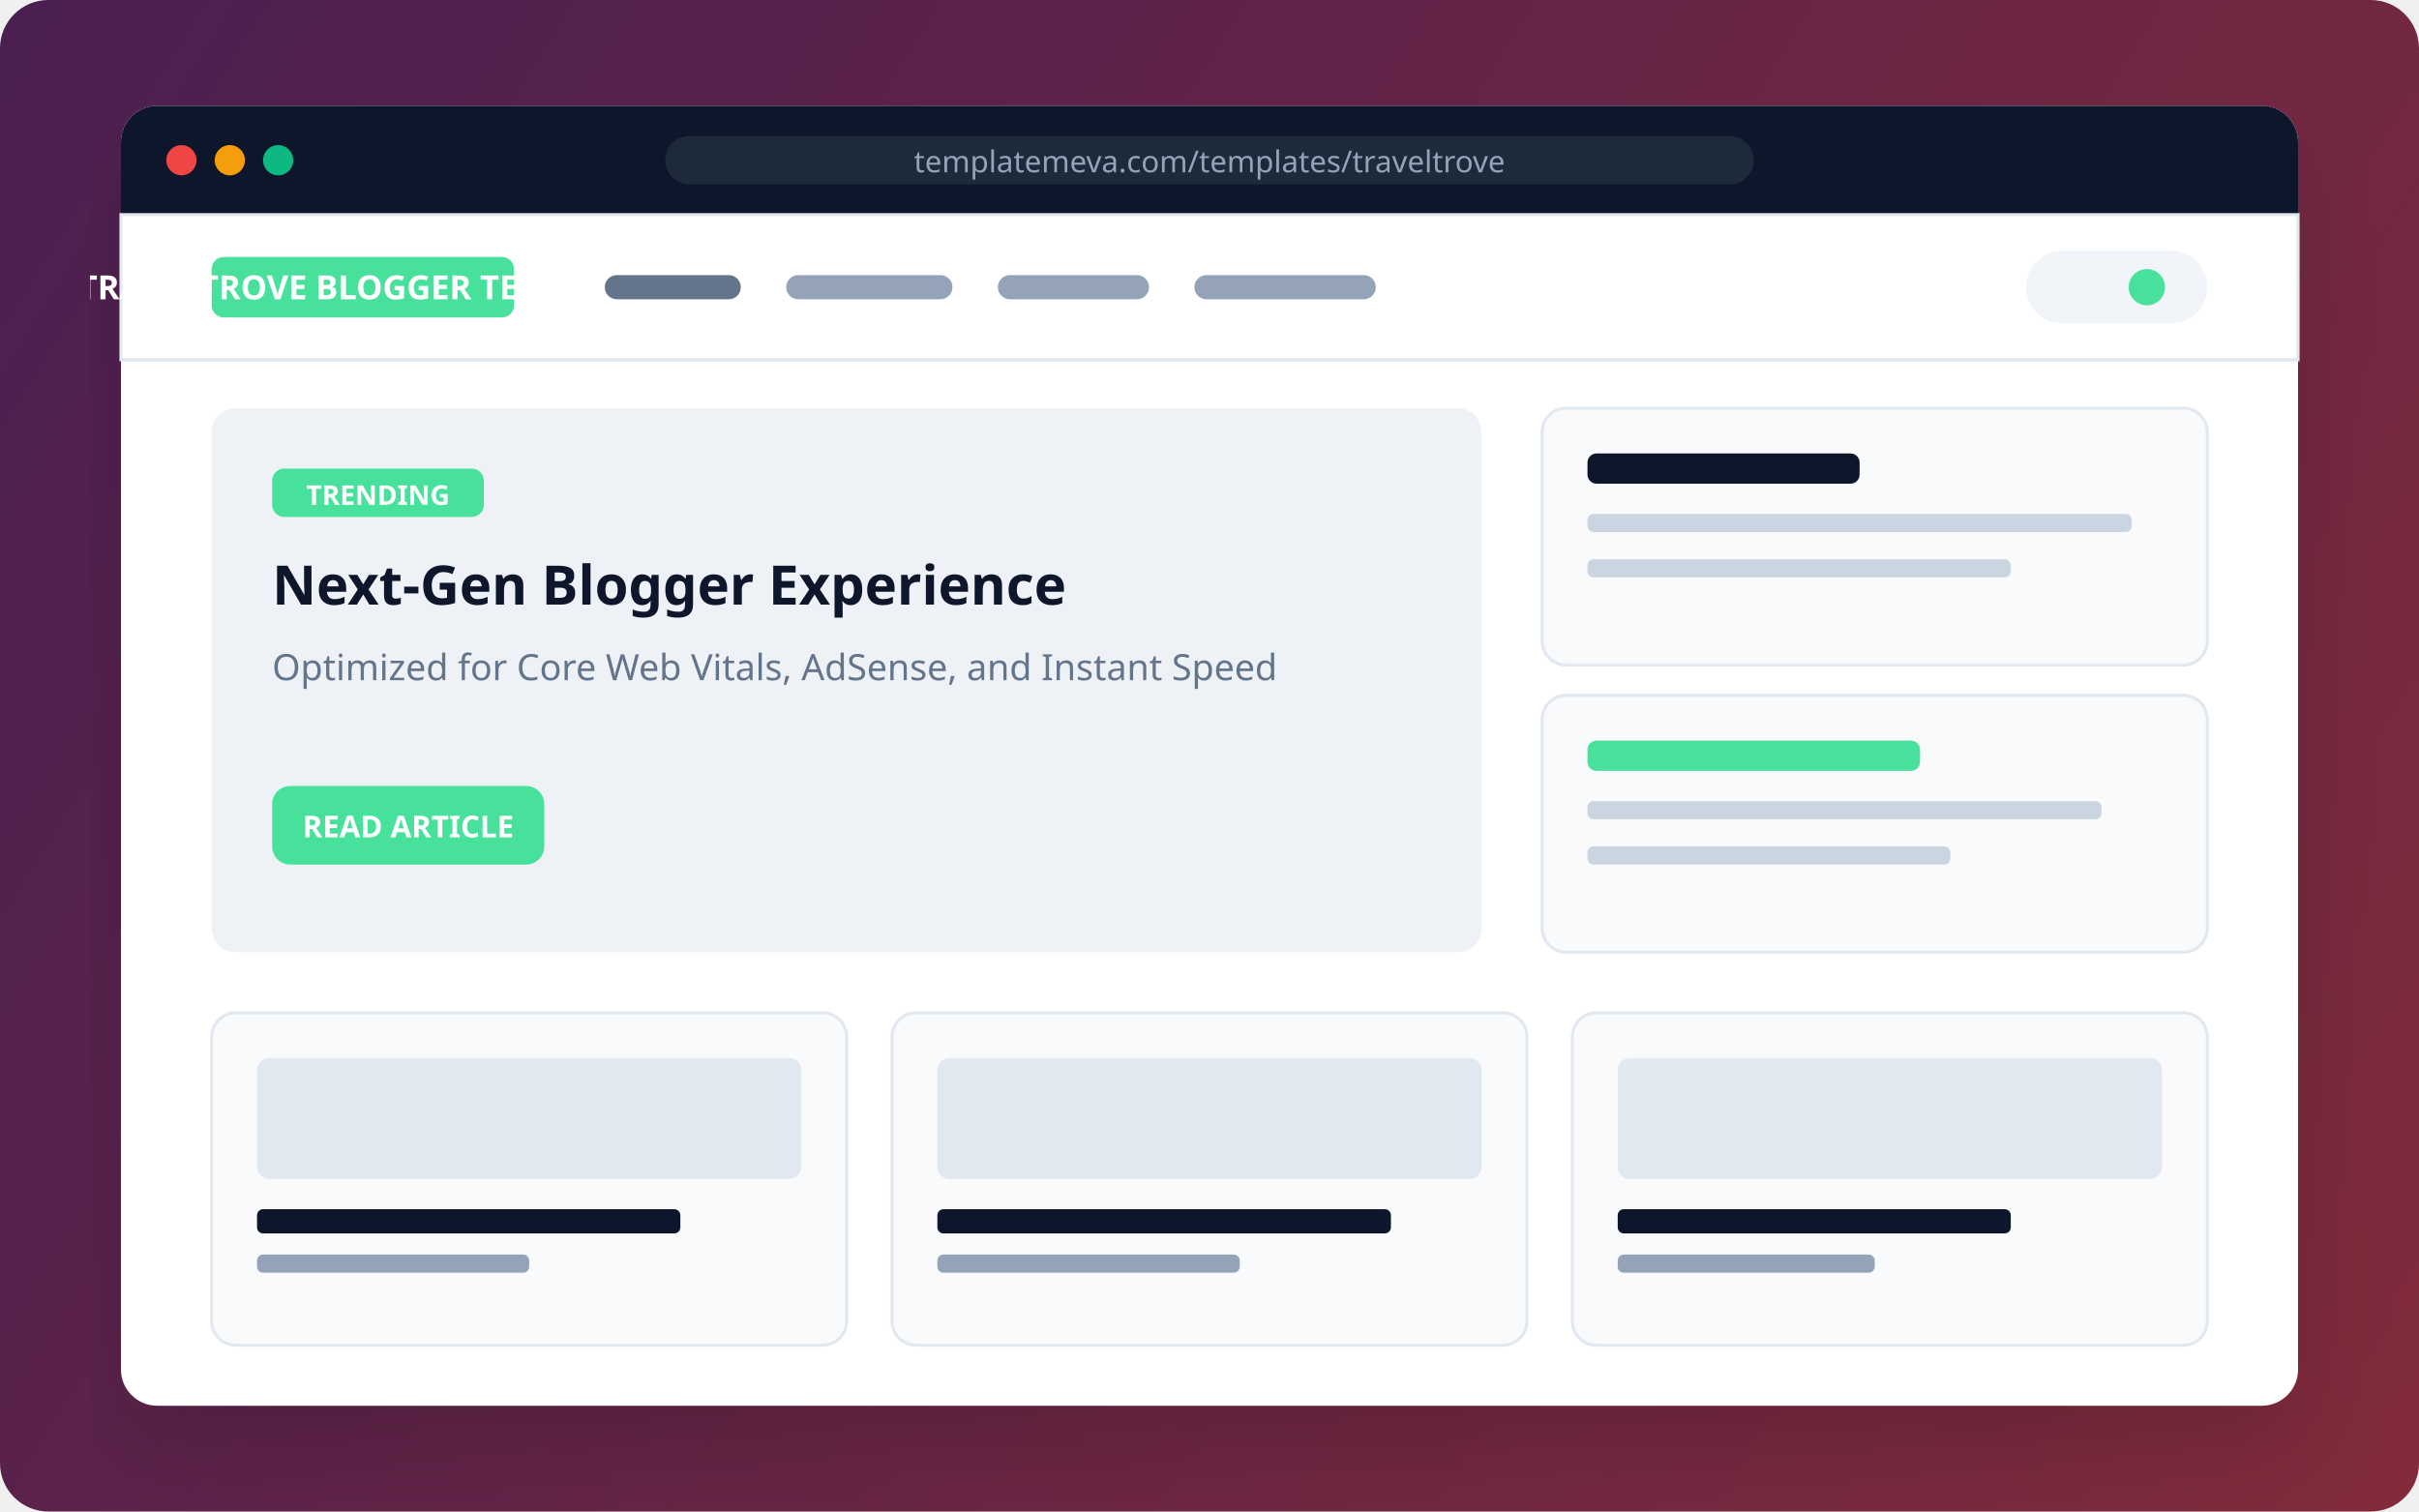
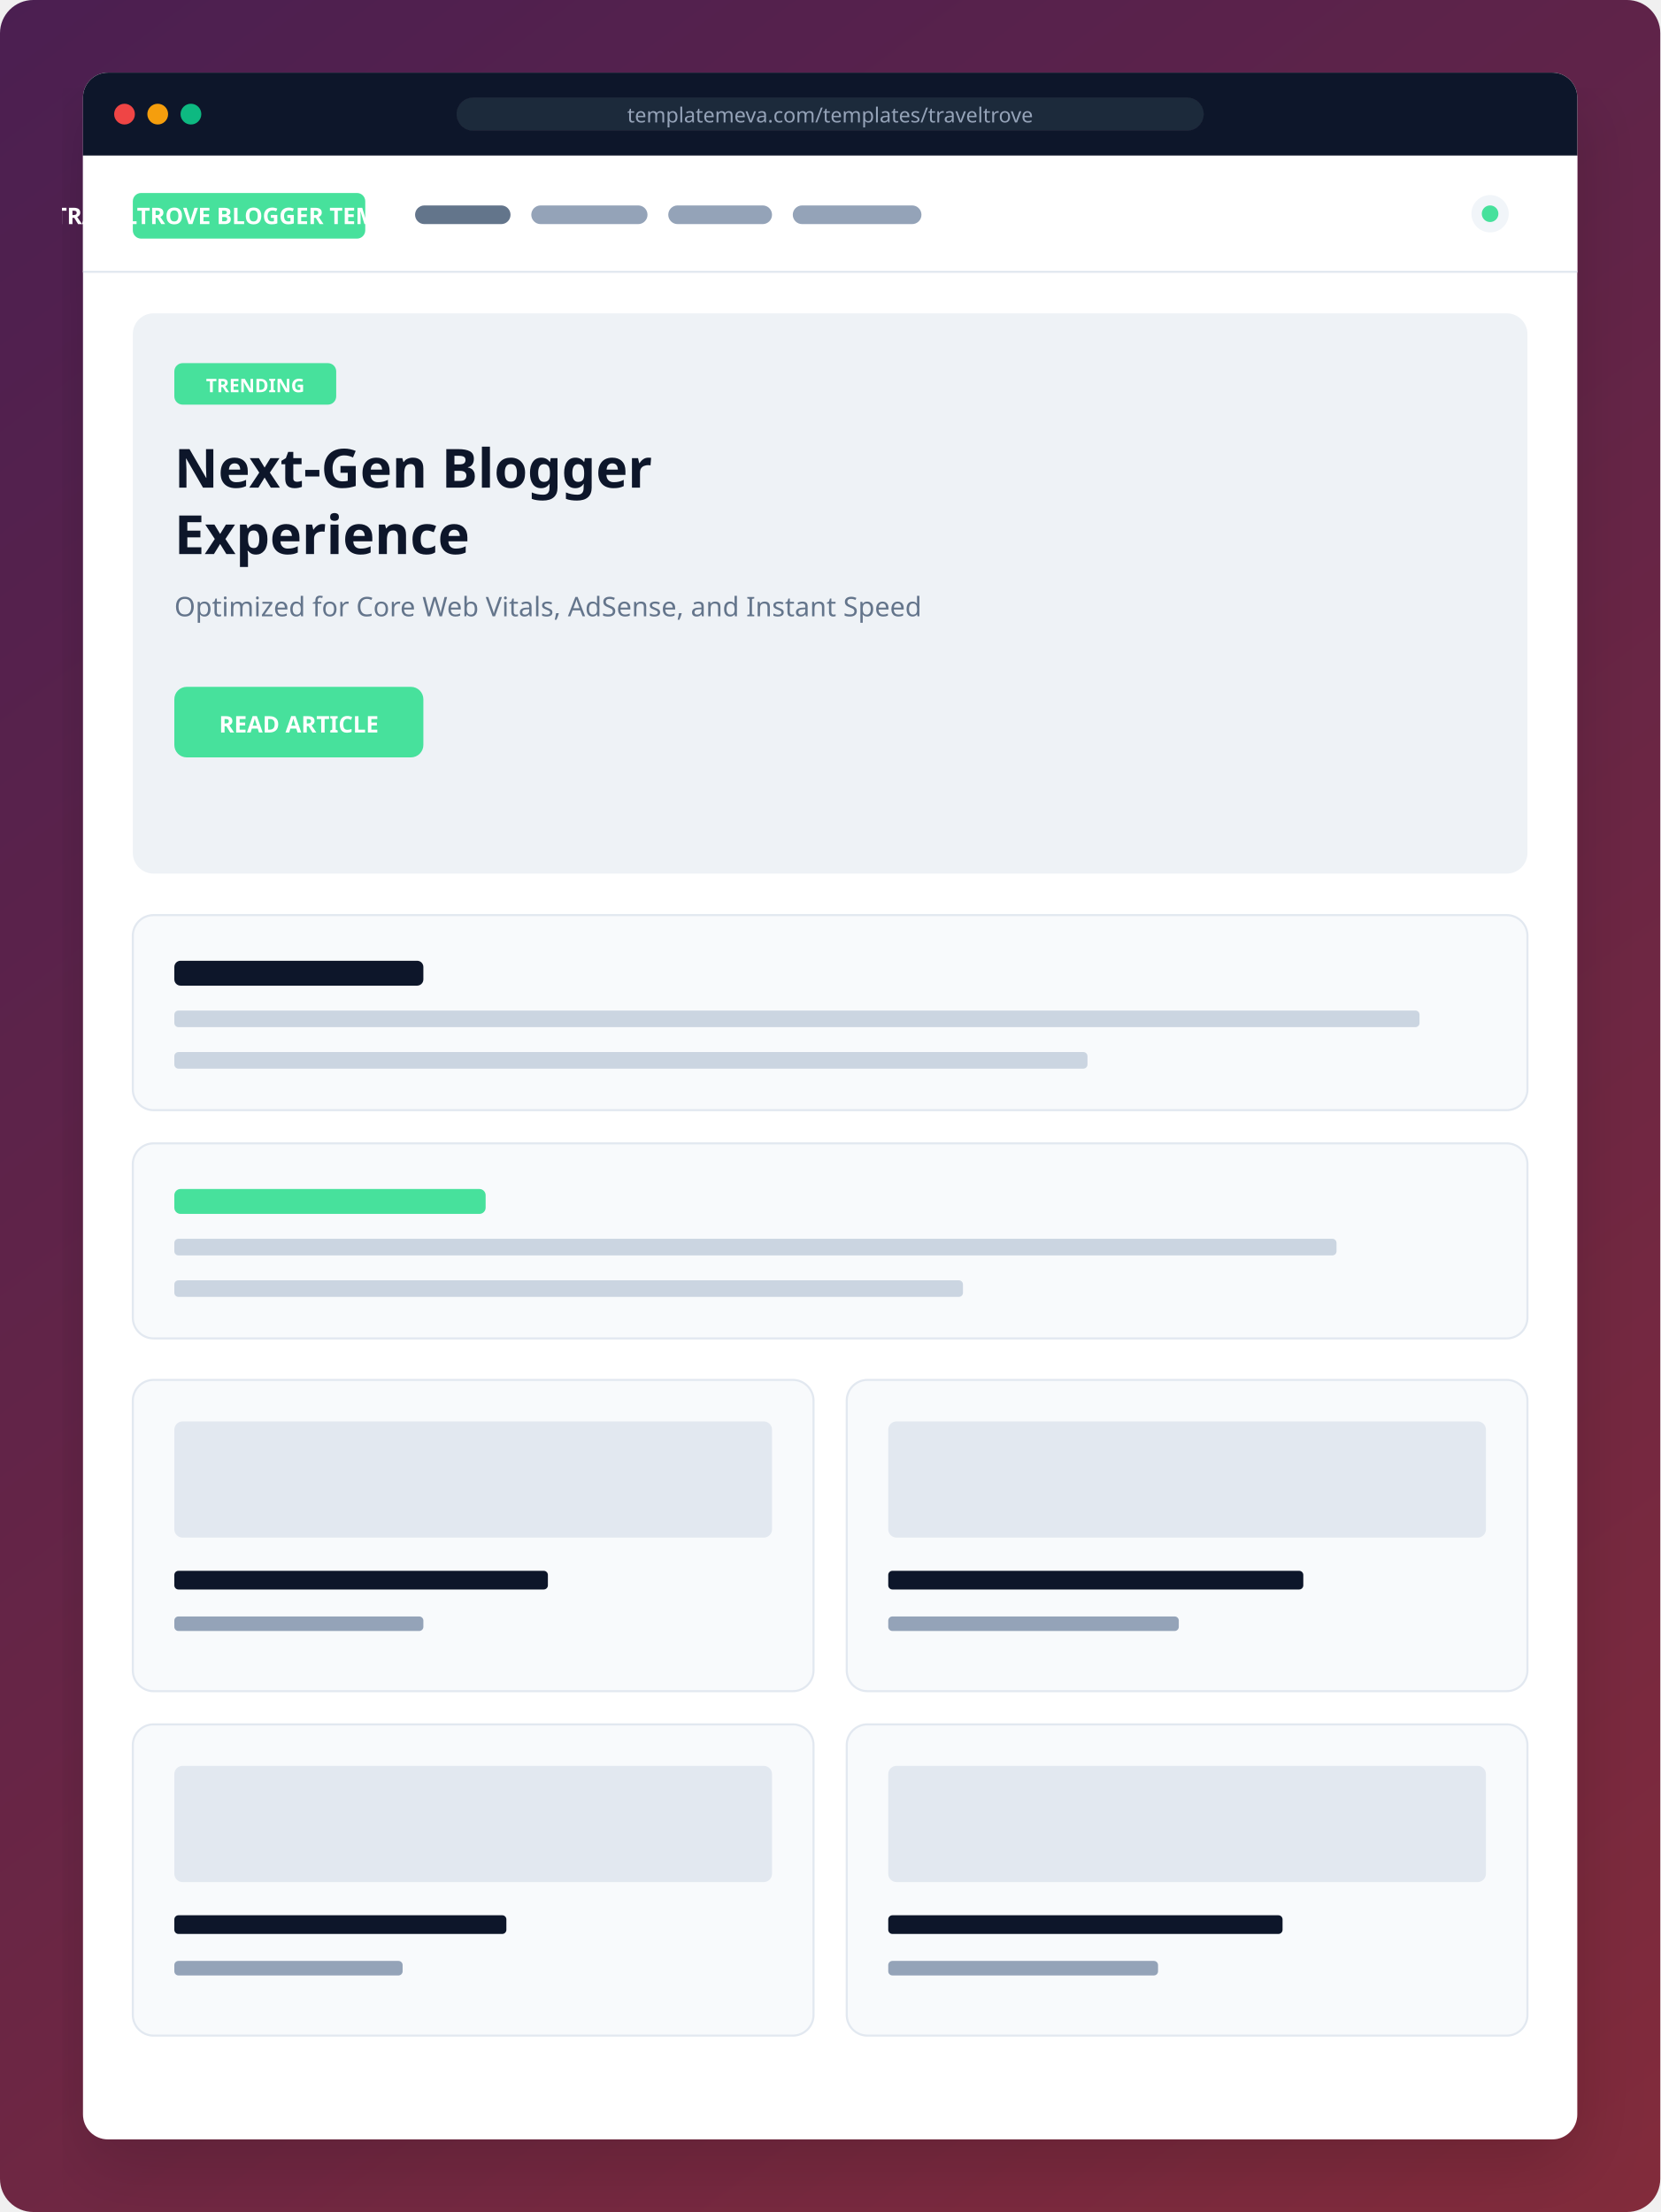
- <svg xmlns="http://www.w3.org/2000/svg" viewBox="0 0 800 500" width="800" height="500" fill="none">
+ <svg xmlns="http://www.w3.org/2000/svg" viewBox="0 0 800 1066" width="800" height="1066" fill="none">
  <defs>
-     <linearGradient id="bgGrad" x1="0" y1="0" x2="800" y2="500" gradientUnits="userSpaceOnUse">
+     <linearGradient id="bgGrad" x1="0" y1="0" x2="800" y2="1066" gradientUnits="userSpaceOnUse">
      <stop stop-color="hsl(293 45% 22%)" />
      <stop offset="1" stop-color="hsl(349 50% 34%)" />
    </linearGradient>
-     <linearGradient id="cardGrad" x1="0" y1="0" x2="0" y2="1">
-       <stop stop-color="#ffffff" />
-       <stop offset="1" stop-color="#f8fafc" />
-     </linearGradient>
-     <filter id="shadow" x="-10" y="-5" width="820" height="520" filterUnits="userSpaceOnUse">
+     <filter id="shadow" x="-10" y="-5" width="840" height="1086" filterUnits="userSpaceOnUse">
      <feDropShadow dx="0" dy="12" stdDeviation="16" flood-color="#000000" flood-opacity="0.15" />
    </filter>
  </defs>
-   <rect width="800" height="500" rx="16" fill="url(#bgGrad)" />
+   <rect width="800" height="1066" rx="16" fill="url(#bgGrad)" />
  <g transform="translate(40, 35)" filter="url(#shadow)">
-     <rect width="720" height="430" rx="12" fill="#ffffff" />
-     <path d="M0 12C0 5.373 5.373 0 12 0H708C714.627 0 720 5.373 720 12V36H0V12Z" fill="#0F172A" />
-     <circle cx="20" cy="18" r="5" fill="#EF4444" />
-     <circle cx="36" cy="18" r="5" fill="#F59E0B" />
-     <circle cx="52" cy="18" r="5" fill="#10B981" />
-     <rect x="180" y="10" width="360" height="16" rx="8" fill="#1E293B" />
-     <text x="360" y="22" font-family="system-ui, sans-serif" font-size="10" fill="#94A3B8" text-anchor="middle">templatemeva.com/templates/traveltrove</text>
-     <rect x="0" y="36" width="720" height="48" fill="#FFFFFF" stroke="#E2E8F0" />
-     <line x1="0" y1="84" x2="720" y2="84" stroke="#E2E8F0" />
-     <rect x="30" y="50" width="100" height="20" rx="4" fill="hsl(153 72% 58%)" />
-     <text x="80" y="64" font-family="system-ui, sans-serif" font-size="11" font-weight="bold" fill="#ffffff" text-anchor="middle">TRAVELTROVE BLOGGER TEMPLATE</text>
-     <rect x="160" y="56" width="45" height="8" rx="4" fill="#64748B" />
-     <rect x="220" y="56" width="55" height="8" rx="4" fill="#94A3B8" />
-     <rect x="290" y="56" width="50" height="8" rx="4" fill="#94A3B8" />
-     <rect x="355" y="56" width="60" height="8" rx="4" fill="#94A3B8" />
-     <rect x="630" y="48" width="60" height="24" rx="12" fill="#F1F5F9" />
-     <circle cx="670" cy="60" r="6" fill="hsl(153 72% 58%)" />
-     <rect x="30" y="100" width="420" height="180" rx="8" fill="#EEF2F6" />
-     <rect x="50" y="120" width="70" height="16" rx="4" fill="hsl(153 72% 58%)" />
-     <text x="85" y="132" font-family="system-ui, sans-serif" font-size="9" font-weight="bold" fill="#ffffff" text-anchor="middle">TRENDING</text>
-     <text x="50" y="165" font-family="system-ui, sans-serif" font-size="18" font-weight="800" fill="#0F172A">Next-Gen Blogger Experience</text>
-     <text x="50" y="190" font-family="system-ui, sans-serif" font-size="12" fill="#64748B">Optimized for Core Web Vitals, AdSense, and Instant Speed</text>
-     <rect x="50" y="225" width="90" height="26" rx="6" fill="hsl(153 72% 58%)" />
-     <text x="95" y="242" font-family="system-ui, sans-serif" font-size="10" font-weight="bold" fill="#ffffff" text-anchor="middle">READ ARTICLE</text>
-     <rect x="470" y="100" width="220" height="85" rx="8" fill="#F8FAFC" stroke="#E2E8F0" />
-     <rect x="485" y="115" width="90" height="10" rx="3" fill="#0F172A" />
-     <rect x="485" y="135" width="180" height="6" rx="2" fill="#CBD5E1" />
-     <rect x="485" y="150" width="140" height="6" rx="2" fill="#CBD5E1" />
-     <rect x="470" y="195" width="220" height="85" rx="8" fill="#F8FAFC" stroke="#E2E8F0" />
-     <rect x="485" y="210" width="110" height="10" rx="3" fill="hsl(153 72% 58%)" />
-     <rect x="485" y="230" width="170" height="6" rx="2" fill="#CBD5E1" />
-     <rect x="485" y="245" width="120" height="6" rx="2" fill="#CBD5E1" />
-     <rect x="30" y="300" width="210" height="110" rx="8" fill="#F8FAFC" stroke="#E2E8F0" />
-     <rect x="45" y="315" width="180" height="40" rx="4" fill="#E2E8F0" />
-     <rect x="45" y="365" width="140" height="8" rx="2" fill="#0F172A" />
-     <rect x="45" y="380" width="90" height="6" rx="2" fill="#94A3B8" />
-     <rect x="255" y="300" width="210" height="110" rx="8" fill="#F8FAFC" stroke="#E2E8F0" />
-     <rect x="270" y="315" width="180" height="40" rx="4" fill="#E2E8F0" />
-     <rect x="270" y="365" width="150" height="8" rx="2" fill="#0F172A" />
-     <rect x="270" y="380" width="100" height="6" rx="2" fill="#94A3B8" />
-     <rect x="480" y="300" width="210" height="110" rx="8" fill="#F8FAFC" stroke="#E2E8F0" />
-     <rect x="495" y="315" width="180" height="40" rx="4" fill="#E2E8F0" />
-     <rect x="495" y="365" width="130" height="8" rx="2" fill="#0F172A" />
-     <rect x="495" y="380" width="85" height="6" rx="2" fill="#94A3B8" />
+     <rect width="720" height="996" rx="12" fill="#ffffff" />
+     <path d="M0 12C0 5.373 5.373 0 12 0H708C714.627 0 720 5.373 720 12V40H0V12Z" fill="#0F172A" />
+     <circle cx="20" cy="20" r="5" fill="#EF4444" />
+     <circle cx="36" cy="20" r="5" fill="#F59E0B" />
+     <circle cx="52" cy="20" r="5" fill="#10B981" />
+     <rect x="180" y="12" width="360" height="16" rx="8" fill="#1E293B" />
+     <text x="360" y="24" font-family="system-ui, sans-serif" font-size="10" fill="#94A3B8" text-anchor="middle">templatemeva.com/templates/traveltrove</text>
+     <rect x="0" y="40" width="720" height="56" fill="#FFFFFF" />
+     <line x1="0" y1="96" x2="720" y2="96" stroke="#E2E8F0" />
+     <rect x="24" y="58" width="112" height="22" rx="4" fill="hsl(153 72% 58%)" />
+     <text x="80" y="73" font-family="system-ui, sans-serif" font-size="11" font-weight="bold" fill="#ffffff" text-anchor="middle">TRAVELTROVE BLOGGER TEMPLATE</text>
+     <rect x="160" y="64" width="46" height="9" rx="4.5" fill="#64748B" />
+     <rect x="216" y="64" width="56" height="9" rx="4.5" fill="#94A3B8" />
+     <rect x="282" y="64" width="50" height="9" rx="4.5" fill="#94A3B8" />
+     <rect x="342" y="64" width="62" height="9" rx="4.5" fill="#94A3B8" />
+     <circle cx="678" cy="68" r="9" fill="#F1F5F9" />
+     <circle cx="678" cy="68" r="4" fill="hsl(153 72% 58%)" />
+     <rect x="24" y="116" width="672" height="270" rx="10" fill="#EEF2F6" />
+     <rect x="44" y="140" width="78" height="20" rx="4" fill="hsl(153 72% 58%)" />
+     <text x="83" y="154" font-family="system-ui, sans-serif" font-size="9" font-weight="bold" fill="#ffffff" text-anchor="middle">TRENDING</text>
+     <text x="44" y="200" font-family="system-ui, sans-serif" font-size="26" font-weight="800" fill="#0F172A">Next-Gen Blogger</text>
+     <text x="44" y="232" font-family="system-ui, sans-serif" font-size="26" font-weight="800" fill="#0F172A">Experience</text>
+     <text x="44" y="262" font-family="system-ui, sans-serif" font-size="13" fill="#64748B">Optimized for Core Web Vitals, AdSense, and Instant Speed</text>
+     <rect x="44" y="296" width="120" height="34" rx="6" fill="hsl(153 72% 58%)" />
+     <text x="104" y="318" font-family="system-ui, sans-serif" font-size="11" font-weight="bold" fill="#ffffff" text-anchor="middle">READ ARTICLE</text>
+     <rect x="24" y="406" width="672" height="94" rx="10" fill="#F8FAFC" stroke="#E2E8F0" />
+     <rect x="44" y="428" width="120" height="12" rx="3" fill="#0F172A" />
+     <rect x="44" y="452" width="600" height="8" rx="2" fill="#CBD5E1" />
+     <rect x="44" y="472" width="440" height="8" rx="2" fill="#CBD5E1" />
+     <rect x="24" y="516" width="672" height="94" rx="10" fill="#F8FAFC" stroke="#E2E8F0" />
+     <rect x="44" y="538" width="150" height="12" rx="3" fill="hsl(153 72% 58%)" />
+     <rect x="44" y="562" width="560" height="8" rx="2" fill="#CBD5E1" />
+     <rect x="44" y="582" width="380" height="8" rx="2" fill="#CBD5E1" />
+     <rect x="24" y="630" width="328" height="150" rx="10" fill="#F8FAFC" stroke="#E2E8F0" />
+     <rect x="44" y="650" width="288" height="56" rx="4" fill="#E2E8F0" />
+     <rect x="44" y="722" width="180" height="9" rx="2" fill="#0F172A" />
+     <rect x="44" y="744" width="120" height="7" rx="2" fill="#94A3B8" />
+     <rect x="368" y="630" width="328" height="150" rx="10" fill="#F8FAFC" stroke="#E2E8F0" />
+     <rect x="388" y="650" width="288" height="56" rx="4" fill="#E2E8F0" />
+     <rect x="388" y="722" width="200" height="9" rx="2" fill="#0F172A" />
+     <rect x="388" y="744" width="140" height="7" rx="2" fill="#94A3B8" />
+     <rect x="24" y="796" width="328" height="150" rx="10" fill="#F8FAFC" stroke="#E2E8F0" />
+     <rect x="44" y="816" width="288" height="56" rx="4" fill="#E2E8F0" />
+     <rect x="44" y="888" width="160" height="9" rx="2" fill="#0F172A" />
+     <rect x="44" y="910" width="110" height="7" rx="2" fill="#94A3B8" />
+     <rect x="368" y="796" width="328" height="150" rx="10" fill="#F8FAFC" stroke="#E2E8F0" />
+     <rect x="388" y="816" width="288" height="56" rx="4" fill="#E2E8F0" />
+     <rect x="388" y="888" width="190" height="9" rx="2" fill="#0F172A" />
+     <rect x="388" y="910" width="130" height="7" rx="2" fill="#94A3B8" />
  </g>
</svg>
